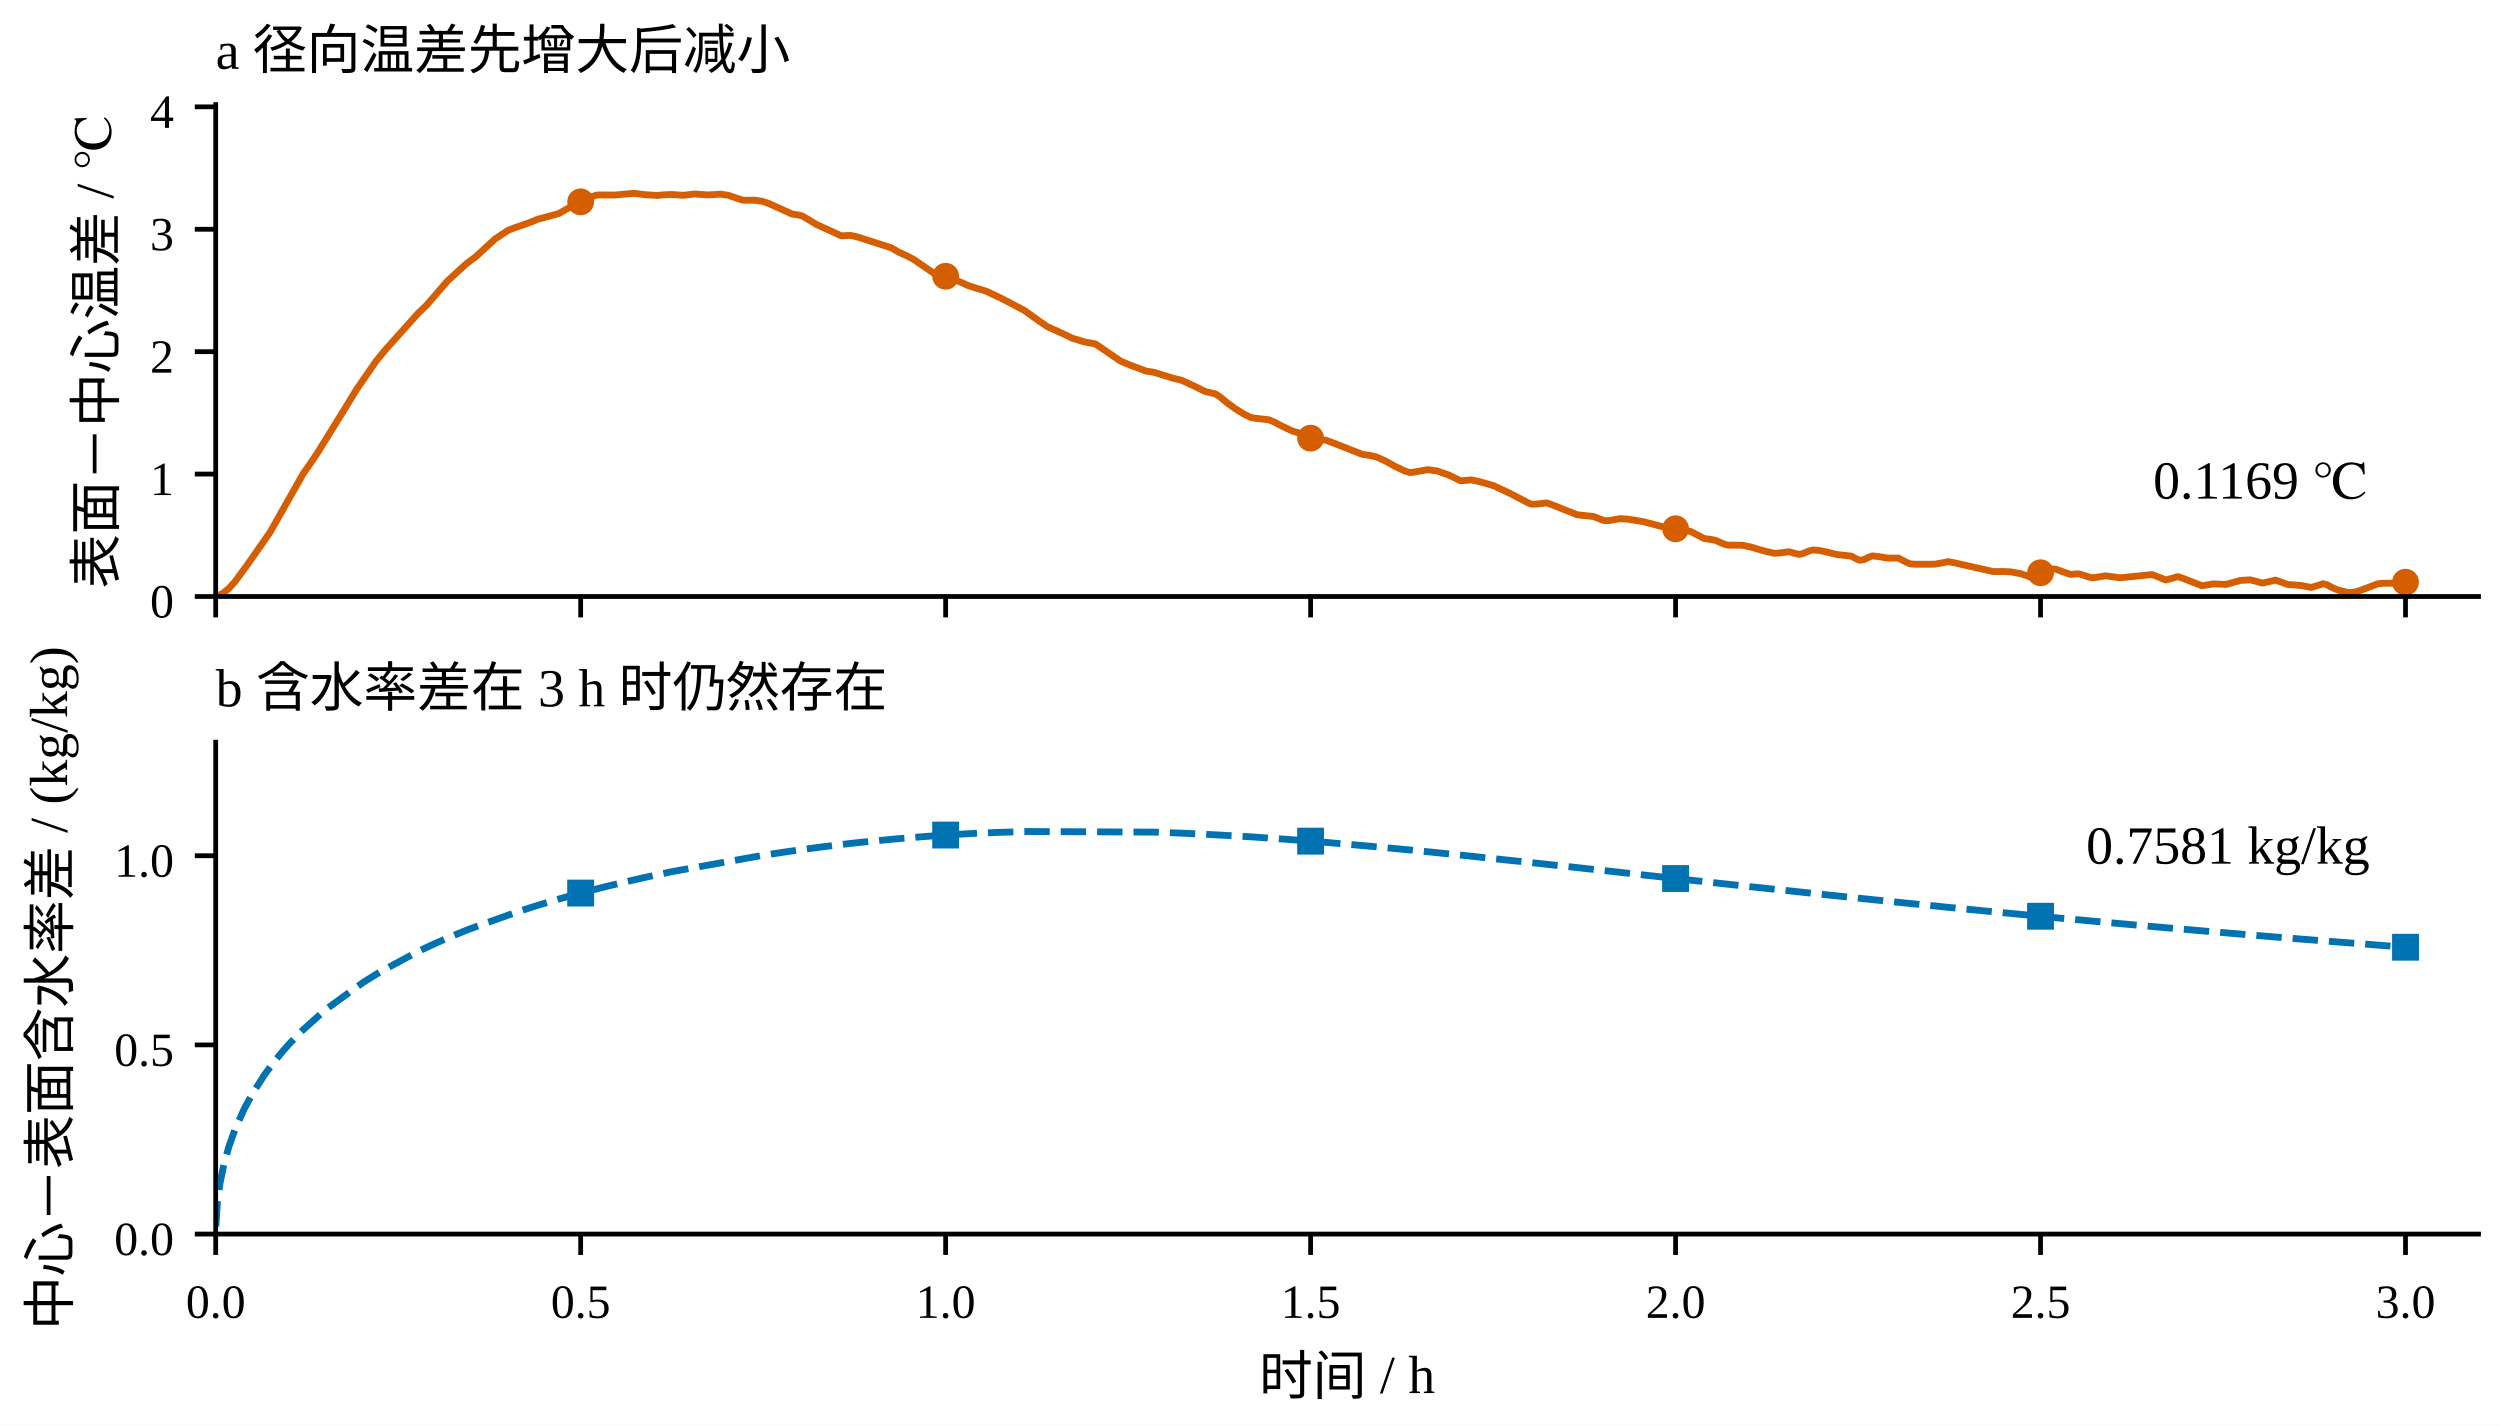
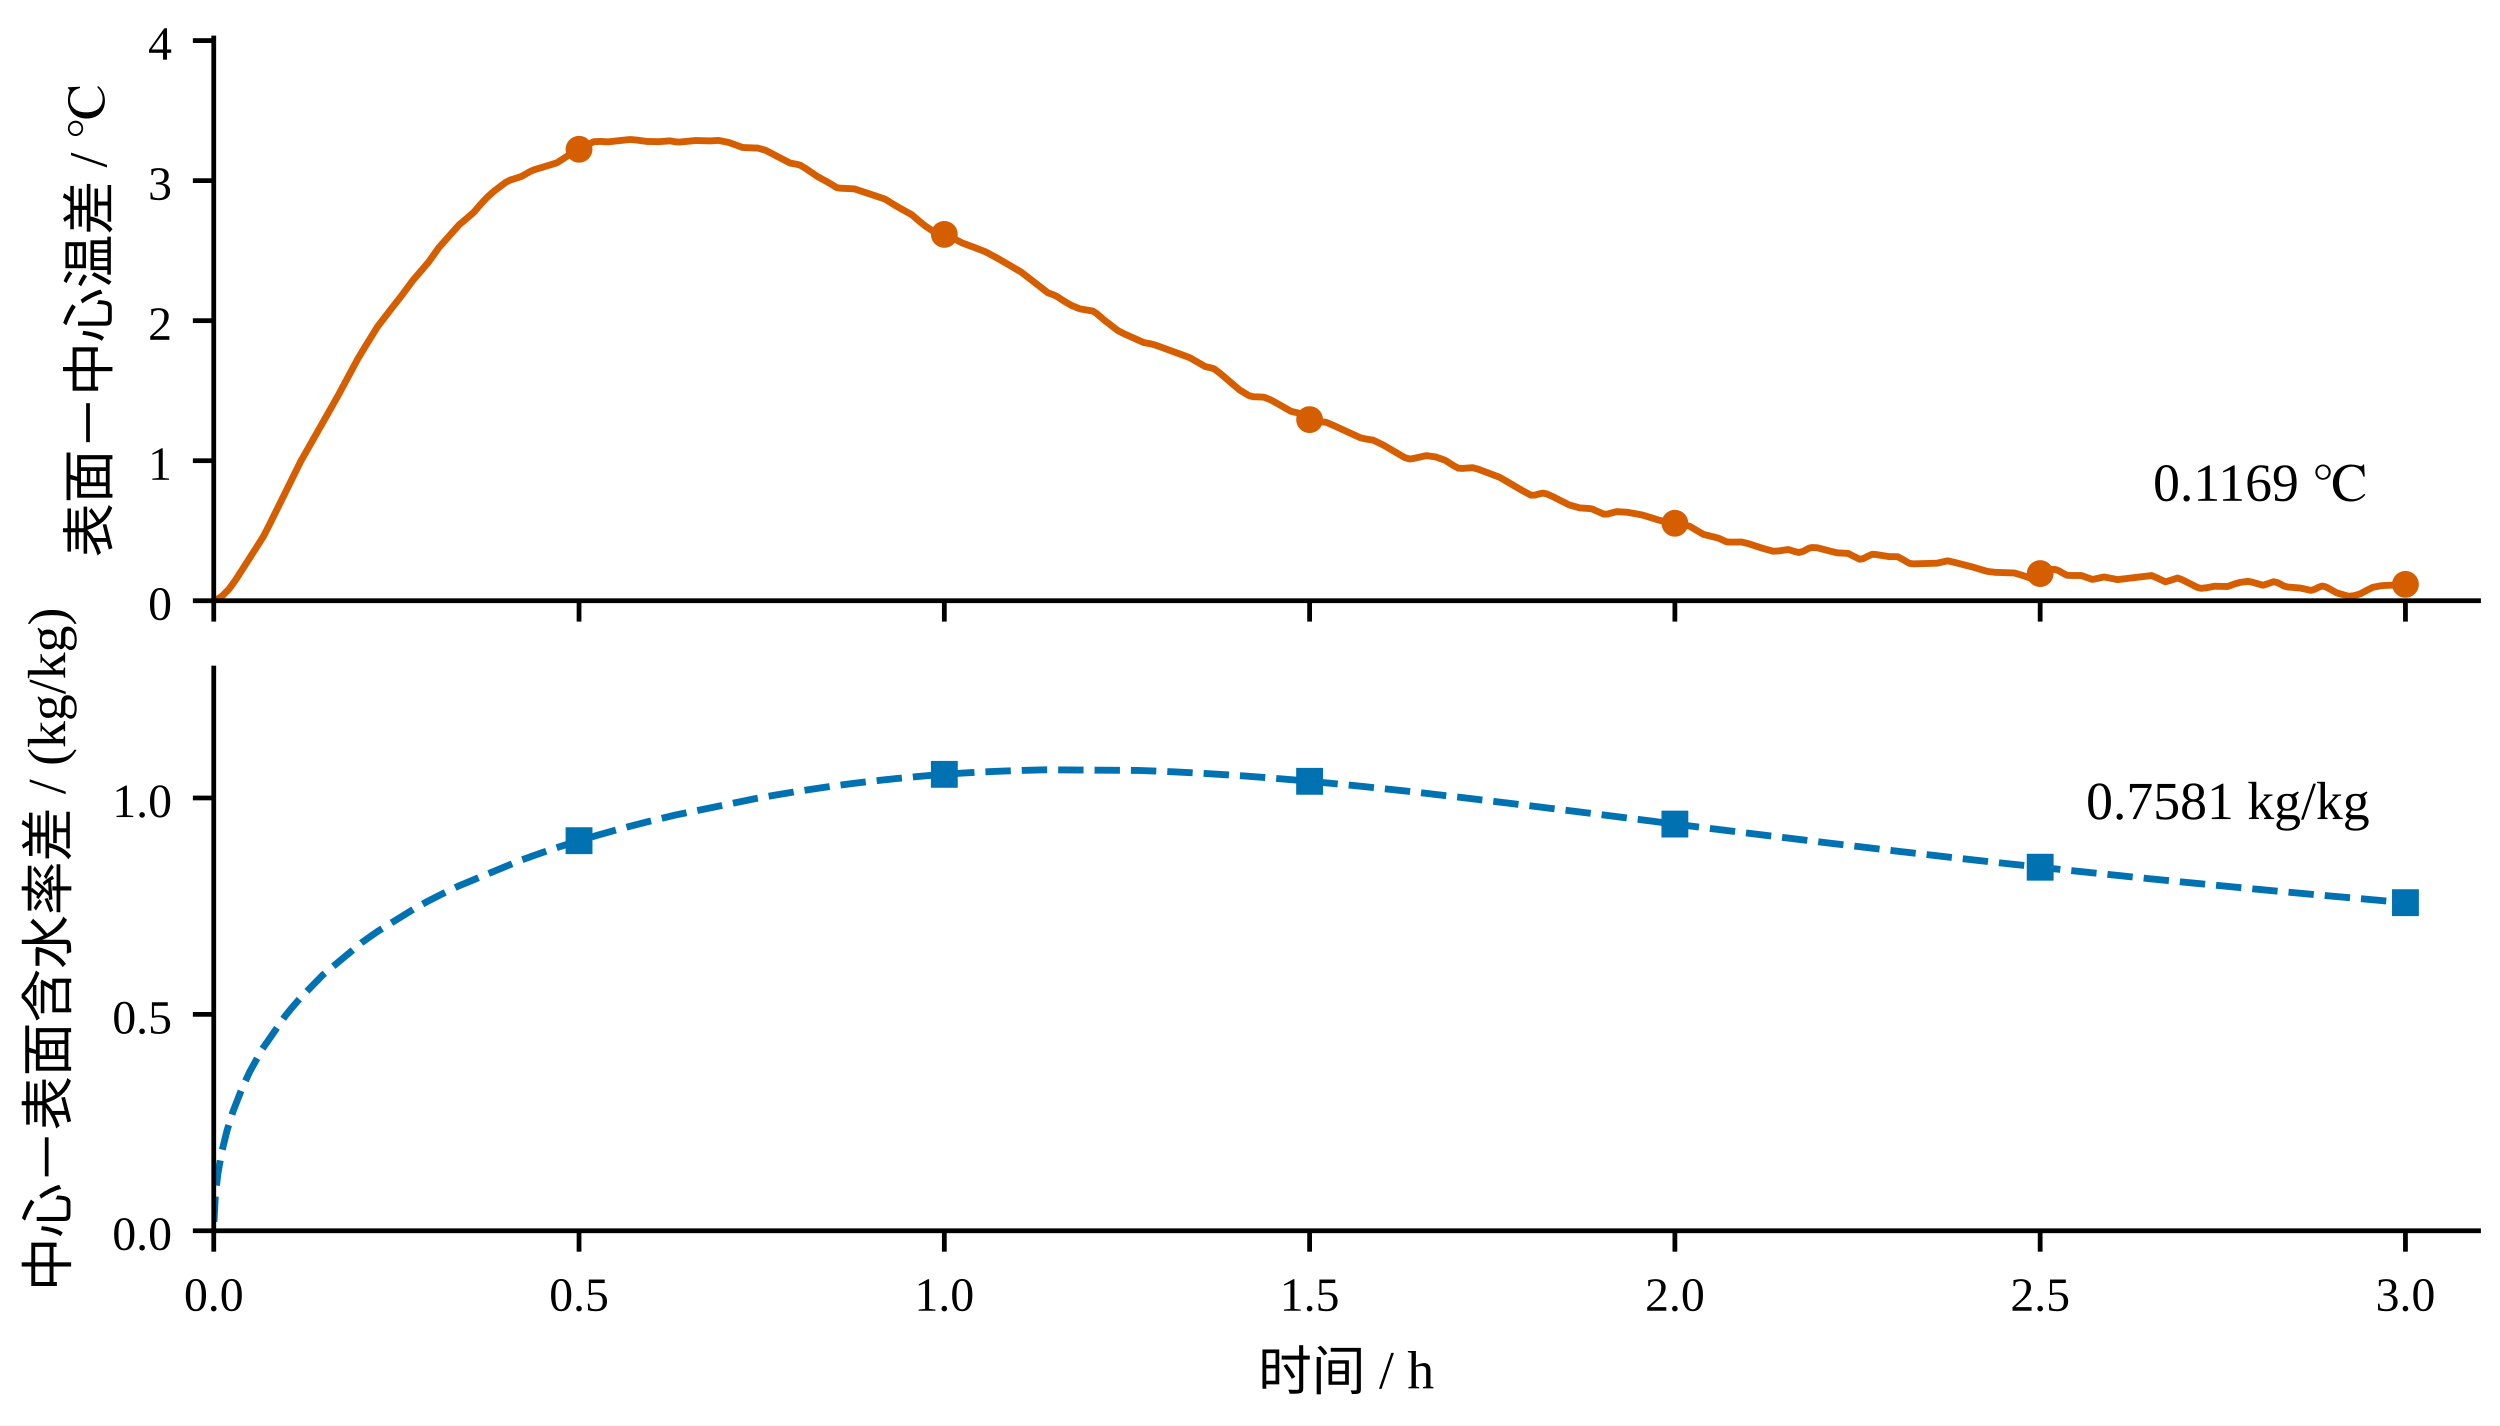
<svg xmlns="http://www.w3.org/2000/svg" xmlns:xlink="http://www.w3.org/1999/xlink" width="418.8pt" height="238.8pt" viewBox="0 0 418.8 238.8" version="1.1">
  <defs>
    <style type="text/css">*{stroke-linejoin: round; stroke-linecap: butt}</style>
  </defs>
  <g id="figure_1">
    <g id="patch_1">
-       <path d="M 0 238.8  L 418.8 238.8  L 418.8 -0  L 0 -0  z " style="fill: #ffffff" />
+       <path d="M 0 238.8  L 418.8 238.8  L 418.8 0  L 0 0  z " style="fill: #ffffff" />
    </g>
    <g id="axes_1">
      <g id="patch_2">
-         <path d="M 36.133 99.925  L 415.2 99.925  L 415.2 17.52  L 36.133 17.52  z " style="fill: #ffffff" />
+         <path d="M 35.809 100.633  L 415.2 100.633  L 415.2 6.368  L 35.809 6.368  z " style="fill: #ffffff" />
      </g>
      <g id="matplotlib.axis_1">
        <g id="xtick_1">
          <g id="line2d_1">
            <defs>
-               <path id="m81c5165ee8" d="M 0 0  L 0 3.5  " style="stroke: #000000; stroke-width: 0.8" />
+               <path id="m34a574aedf" d="M 0 0  L 0 3.5  " style="stroke: #000000; stroke-width: 0.8" />
            </defs>
            <g>
-               <use xlink:href="#m81c5165ee8" x="36.133" y="99.925" style="stroke: #000000; stroke-width: 0.8" />
+               <use xlink:href="#m34a574aedf" x="35.809" y="100.633" style="stroke: #000000; stroke-width: 0.8" />
            </g>
          </g>
        </g>
        <g id="xtick_2">
          <g id="line2d_2">
            <g>
-               <use xlink:href="#m81c5165ee8" x="97.272" y="99.925" style="stroke: #000000; stroke-width: 0.8" />
+               <use xlink:href="#m34a574aedf" x="97.001" y="100.633" style="stroke: #000000; stroke-width: 0.8" />
            </g>
          </g>
        </g>
        <g id="xtick_3">
          <g id="line2d_3">
            <g>
-               <use xlink:href="#m81c5165ee8" x="158.412" y="99.925" style="stroke: #000000; stroke-width: 0.8" />
+               <use xlink:href="#m34a574aedf" x="158.193" y="100.633" style="stroke: #000000; stroke-width: 0.8" />
            </g>
          </g>
        </g>
        <g id="xtick_4">
          <g id="line2d_4">
            <g>
-               <use xlink:href="#m81c5165ee8" x="219.552" y="99.925" style="stroke: #000000; stroke-width: 0.8" />
+               <use xlink:href="#m34a574aedf" x="219.385" y="100.633" style="stroke: #000000; stroke-width: 0.8" />
            </g>
          </g>
        </g>
        <g id="xtick_5">
          <g id="line2d_5">
            <g>
-               <use xlink:href="#m81c5165ee8" x="280.692" y="99.925" style="stroke: #000000; stroke-width: 0.8" />
+               <use xlink:href="#m34a574aedf" x="280.577" y="100.633" style="stroke: #000000; stroke-width: 0.8" />
            </g>
          </g>
        </g>
        <g id="xtick_6">
          <g id="line2d_6">
            <g>
-               <use xlink:href="#m81c5165ee8" x="341.832" y="99.925" style="stroke: #000000; stroke-width: 0.8" />
+               <use xlink:href="#m34a574aedf" x="341.769" y="100.633" style="stroke: #000000; stroke-width: 0.8" />
            </g>
          </g>
        </g>
        <g id="xtick_7">
          <g id="line2d_7">
            <g>
-               <use xlink:href="#m81c5165ee8" x="402.972" y="99.925" style="stroke: #000000; stroke-width: 0.8" />
+               <use xlink:href="#m34a574aedf" x="402.961" y="100.633" style="stroke: #000000; stroke-width: 0.8" />
            </g>
          </g>
        </g>
      </g>
      <g id="matplotlib.axis_2">
        <g id="ytick_1">
          <g id="line2d_8">
            <defs>
-               <path id="m7d6943e46e" d="M 0 0  L -3.5 0  " style="stroke: #000000; stroke-width: 0.8" />
+               <path id="m25873728c4" d="M 0 0  L -3.5 0  " style="stroke: #000000; stroke-width: 0.8" />
            </defs>
            <g>
-               <use xlink:href="#m7d6943e46e" x="36.133" y="99.925" style="stroke: #000000; stroke-width: 0.8" />
+               <use xlink:href="#m25873728c4" x="35.809" y="100.633" style="stroke: #000000; stroke-width: 0.8" />
            </g>
          </g>
          <g id="text_1">
-             <text style="font-size: 8px; font-family: 'Noto Serif SC', 'Times New Roman', 'Times', 'DejaVu Serif', serif; text-anchor: end" x="29.133" y="103.445" transform="rotate(-0 29.1325 103.4454)">0</text>
+             <text style="font-size: 8px; font-family: 'Noto Serif SC', 'Times New Roman', 'Times', 'DejaVu Serif', serif; text-anchor: end" x="28.809" y="103.833" transform="rotate(-0 28.80906 103.8333)">0</text>
          </g>
        </g>
        <g id="ytick_2">
          <g id="line2d_9">
            <g>
-               <use xlink:href="#m7d6943e46e" x="36.133" y="79.419" style="stroke: #000000; stroke-width: 0.8" />
+               <use xlink:href="#m25873728c4" x="35.809" y="77.175" style="stroke: #000000; stroke-width: 0.8" />
            </g>
          </g>
          <g id="text_2">
-             <text style="font-size: 8px; font-family: 'Noto Serif SC', 'Times New Roman', 'Times', 'DejaVu Serif', serif; text-anchor: end" x="29.133" y="82.939" transform="rotate(-0 29.1325 82.93855)">1</text>
+             <text style="font-size: 8px; font-family: 'Noto Serif SC', 'Times New Roman', 'Times', 'DejaVu Serif', serif; text-anchor: end" x="28.809" y="80.375" transform="rotate(-0 28.80906 80.37496)">1</text>
          </g>
        </g>
        <g id="ytick_3">
          <g id="line2d_10">
            <g>
-               <use xlink:href="#m7d6943e46e" x="36.133" y="58.912" style="stroke: #000000; stroke-width: 0.8" />
+               <use xlink:href="#m25873728c4" x="35.809" y="53.717" style="stroke: #000000; stroke-width: 0.8" />
            </g>
          </g>
          <g id="text_3">
-             <text style="font-size: 8px; font-family: 'Noto Serif SC', 'Times New Roman', 'Times', 'DejaVu Serif', serif; text-anchor: end" x="29.133" y="62.432" transform="rotate(-0 29.1325 62.43172)">2</text>
+             <text style="font-size: 8px; font-family: 'Noto Serif SC', 'Times New Roman', 'Times', 'DejaVu Serif', serif; text-anchor: end" x="28.809" y="56.917" transform="rotate(-0 28.80906 56.91664)">2</text>
          </g>
        </g>
        <g id="ytick_4">
          <g id="line2d_11">
            <g>
-               <use xlink:href="#m7d6943e46e" x="36.133" y="38.405" style="stroke: #000000; stroke-width: 0.8" />
+               <use xlink:href="#m25873728c4" x="35.809" y="30.258" style="stroke: #000000; stroke-width: 0.8" />
            </g>
          </g>
          <g id="text_4">
-             <text style="font-size: 8px; font-family: 'Noto Serif SC', 'Times New Roman', 'Times', 'DejaVu Serif', serif; text-anchor: end" x="29.133" y="41.925" transform="rotate(-0 29.1325 41.92489)">3</text>
+             <text style="font-size: 8px; font-family: 'Noto Serif SC', 'Times New Roman', 'Times', 'DejaVu Serif', serif; text-anchor: end" x="28.809" y="33.458" transform="rotate(-0 28.80906 33.45832)">3</text>
          </g>
        </g>
        <g id="ytick_5">
          <g id="line2d_12">
            <g>
-               <use xlink:href="#m7d6943e46e" x="36.133" y="17.898" style="stroke: #000000; stroke-width: 0.8" />
+               <use xlink:href="#m25873728c4" x="35.809" y="6.8" style="stroke: #000000; stroke-width: 0.8" />
            </g>
          </g>
          <g id="text_5">
-             <text style="font-size: 8px; font-family: 'Noto Serif SC', 'Times New Roman', 'Times', 'DejaVu Serif', serif; text-anchor: end" x="29.133" y="21.418" transform="rotate(-0 29.1325 21.41806)">4</text>
+             <text style="font-size: 8px; font-family: 'Noto Serif SC', 'Times New Roman', 'Times', 'DejaVu Serif', serif; text-anchor: end" x="28.809" y="10" transform="rotate(-0 28.80906 10)">4</text>
          </g>
        </g>
        <g id="text_6">
-           <text style="font-size: 9px; font-family: 'Noto Serif SC', 'Times New Roman', 'Times', 'DejaVu Serif', serif; text-anchor: middle" x="19.232" y="58.723" transform="rotate(-90 19.23172 58.72269)">表面－中心温差 / ℃</text>
+           <text style="font-size: 9px; font-family: 'Noto Serif SC', 'Times New Roman', 'Times', 'DejaVu Serif', serif; text-anchor: middle" x="18.117" y="53.5" transform="rotate(-90 18.11656 53.5004)">表面－中心温差 / ℃</text>
        </g>
      </g>
      <g id="line2d_13">
-         <path d="M 36.166 99.921  L 36.676 99.757  L 37.389 99.343  L 38.34 98.578  L 39.325 97.481  L 41.397 94.678  L 45.27 89.118  L 50.738 79.439  L 52.335 77.138  L 53.32 75.649  L 57.803 68.408  L 59.773 65.177  L 63.034 60.454  L 64.596 58.561  L 70.065 52.456  L 71.424 51.17  L 74.922 47.116  L 78.115 44.186  L 79.712 42.994  L 82.938 40.025  L 85.078 38.61  L 85.995 38.237  L 88.543 37.357  L 90.071 36.736  L 93.638 35.766  L 94.929 35.019  L 98.088 33.428  L 99.888 32.681  L 100.635 32.653  L 102.843 32.677  L 106.138 32.39  L 108.244 32.628  L 110.146 32.749  L 111.097 32.638  L 112.489 32.581  L 114.493 32.72  L 116.362 32.493  L 118.637 32.657  L 120.675 32.519  L 121.966 32.708  L 123.087 33.092  L 124.412 33.532  L 125.397 33.545  L 126.382 33.532  L 127.672 33.717  L 128.827 34.107  L 132.699 35.858  L 133.888 36.034  L 134.432 36.2  L 135.587 36.875  L 136.775 37.605  L 140.953 39.508  L 141.938 39.457  L 142.584 39.453  L 143.637 39.691  L 149.309 41.516  L 150.532 42.229  L 151.891 42.845  L 153.045 43.45  L 156.578 45.873  L 157.529 46.161  L 159.397 46.61  L 162.182 47.832  L 163.439 48.248  L 165.206 48.783  L 167.583 49.907  L 168.976 50.621  L 171.625 52.019  L 174.003 53.732  L 175.395 54.685  L 178.69 56.19  L 179.539 56.623  L 181.713 57.294  L 183.48 57.61  L 184.465 58.266  L 187.725 60.499  L 189.492 61.229  L 191.971 62.16  L 193.228 62.351  L 194.179 62.636  L 196.421 63.331  L 198.017 63.731  L 200.565 64.924  L 201.855 65.574  L 202.705 65.769  L 203.622 65.989  L 204.335 66.45  L 205.592 67.496  L 206.815 68.386  L 208.275 69.311  L 209.498 69.926  L 210.381 70.082  L 212.555 70.324  L 213.506 70.726  L 214.593 71.302  L 216.461 72.196  L 218.499 72.795  L 220.231 73.617  L 221.182 73.683  L 222.066 73.73  L 223.73 74.345  L 228.146 76.092  L 229.402 76.285  L 230.523 76.525  L 231.95 77.157  L 233.648 78.1  L 235.448 78.953  L 236.23 79.172  L 237.079 79.062  L 239.117 78.678  L 240.713 78.879  L 242.751 79.607  L 244.687 80.548  L 245.876 80.44  L 246.488 80.395  L 247.744 80.655  L 250.19 81.358  L 252.907 82.626  L 255.93 84.209  L 256.542 84.463  L 257.323 84.449  L 259.089 84.24  L 260.04 84.578  L 264.218 86.231  L 265.848 86.413  L 266.935 86.518  L 268.09 86.981  L 268.905 87.256  L 269.653 87.191  L 271.419 86.871  L 272.812 86.981  L 275.291 87.388  L 278.348 88.195  L 280.794 88.602  L 282.051 88.792  L 283.239 89.047  L 283.987 89.432  L 285.481 90.209  L 286.568 90.359  L 287.383 90.515  L 288.708 91.109  L 289.387 91.317  L 290.372 91.325  L 291.901 91.343  L 293.158 91.604  L 295.433 92.266  L 297.166 92.678  L 297.879 92.656  L 299.713 92.432  L 300.834 92.746  L 301.378 92.865  L 301.955 92.76  L 302.906 92.358  L 303.619 92.133  L 304.604 92.184  L 305.861 92.444  L 307.763 92.904  L 310.107 93.154  L 311.16 93.714  L 311.534 93.849  L 312.247 93.745  L 313.198 93.287  L 313.673 93.125  L 314.692 93.234  L 316.221 93.49  L 318.021 93.488  L 319.108 94.062  L 319.991 94.466  L 320.908 94.524  L 322.709 94.524  L 324.203 94.503  L 326.377 94.089  L 327.26 94.251  L 333.917 95.748  L 335.65 95.742  L 336.737 95.785  L 338.571 96.115  L 340.167 96.679  L 340.745 96.54  L 341.39 96.23  L 342.579 95.642  L 343.734 95.336  L 344.345 95.338  L 345.194 95.654  L 346.859 96.238  L 347.912 96.13  L 348.387 96.156  L 349.61 96.56  L 350.459 96.802  L 351.308 96.694  L 352.701 96.458  L 355.147 96.796  L 360.513 96.249  L 361.295 96.546  L 362.789 97.157  L 363.57 96.958  L 364.827 96.603  L 365.608 96.853  L 368.835 98.113  L 370.092 97.932  L 370.873 97.805  L 371.79 97.858  L 372.979 97.893  L 374.032 97.592  L 375.357 97.227  L 376.987 97.136  L 377.768 97.342  L 378.991 97.676  L 379.704 97.526  L 381.199 97.177  L 382.15 97.516  L 383.237 97.918  L 384.154 97.973  L 385.445 98.082  L 387.211 98.408  L 388.026 98.154  L 389.181 97.782  L 389.826 97.963  L 390.845 98.51  L 391.729 98.865  L 393.461 99.277  L 394.514 99.167  L 395.499 98.877  L 398.318 97.801  L 399.167 97.704  L 400.934 97.707  L 401.885 97.655  L 402.972 97.528  L 402.972 97.528  " clip-path="url(#pfdfb8a32d3)" style="fill: none; stroke: #d55e00; stroke-width: 1.15; stroke-linecap: square" />
+         <path d="M 35.843 100.629  L 36.319 100.46  L 37.237 99.831  L 38.393 98.651  L 39.515 97.082  L 44.104 89.913  L 45.056 88.057  L 50.393 77.257  L 56.614 66.309  L 59.946 60.102  L 61.408 57.683  L 63.243 54.735  L 65.657 51.587  L 67.255 49.546  L 69.159 46.975  L 71.81 43.883  L 73.544 41.443  L 76.91 37.664  L 78.1 36.662  L 79.391 35.543  L 80.513 34.225  L 81.567 33.092  L 82.723 32.053  L 84.695 30.561  L 85.443 30.172  L 86.564 29.824  L 87.38 29.543  L 88.774 28.748  L 89.454 28.45  L 93.296 27.277  L 94.587 26.437  L 95.845 25.618  L 99.483 23.732  L 100.571 23.692  L 101.862 23.763  L 104.616 23.462  L 105.602 23.369  L 106.792 23.479  L 108.39 23.699  L 110.429 23.73  L 112.197 23.594  L 113.285 23.779  L 113.863 23.796  L 116.515 23.54  L 118.962 23.603  L 120.356 23.519  L 122.09 23.864  L 124.401 24.706  L 126.985 24.811  L 128.277 25.189  L 132.356 27.319  L 133.58 27.542  L 134.09 27.687  L 135.008 28.253  L 136.878 29.533  L 138.646 30.505  L 140.175 31.429  L 140.787 31.525  L 143.099 31.635  L 145.139 32.311  L 146.533 32.771  L 148.3 33.371  L 149.966 34.415  L 151.088 35.058  L 152.754 35.977  L 154.114 37.148  L 154.997 37.854  L 156.527 38.882  L 157.887 39.233  L 158.805 39.47  L 159.927 40.05  L 161.151 40.686  L 164.108 41.793  L 165.094 42.18  L 167.202 43.32  L 171.077 45.586  L 172.675 46.822  L 175.531 49.044  L 176.551 49.417  L 177.061 49.665  L 178.318 50.484  L 179.542 51.195  L 180.936 51.746  L 181.99 51.924  L 183.044 52.096  L 183.758 52.555  L 184.948 53.597  L 187.293 55.399  L 188.415 55.966  L 191.611 57.39  L 192.801 57.604  L 193.582 57.82  L 199.26 59.896  L 201.911 61.413  L 202.829 61.615  L 203.407 61.791  L 204.325 62.488  L 207.623 65.303  L 209.22 66.274  L 209.968 66.471  L 210.886 66.49  L 211.736 66.537  L 212.722 66.921  L 213.742 67.463  L 216.257 68.901  L 217.243 69.124  L 217.787 69.305  L 218.943 69.985  L 219.861 70.489  L 220.711 70.611  L 222.071 70.722  L 222.989 71.09  L 227.918 73.349  L 228.802 73.539  L 230.026 73.734  L 231.759 74.566  L 235.329 76.659  L 236.179 76.893  L 236.859 76.788  L 238.933 76.326  L 240.496 76.542  L 242.06 77.088  L 243.59 78.059  L 244.304 78.432  L 245.018 78.468  L 246.684 78.346  L 247.567 78.578  L 251.205 79.948  L 255.046 82.195  L 256.474 82.955  L 257.12 82.939  L 257.902 82.723  L 258.48 82.599  L 259.16 82.756  L 260.18 83.223  L 262.899 84.597  L 264.633 85.083  L 266.129 85.181  L 266.673 85.252  L 267.897 85.789  L 268.645 86.127  L 269.291 86.11  L 270.106 85.894  L 270.82 85.707  L 272.622 85.817  L 275.104 86.267  L 278.163 87.208  L 280.509 87.642  L 281.733 87.865  L 283.059 88.156  L 284.045 88.749  L 285.336 89.512  L 287.886 90.15  L 289.246 90.778  L 289.96 90.818  L 291.728 90.802  L 292.917 91.076  L 294.991 91.764  L 296.997 92.338  L 297.915 92.296  L 299.581 92.055  L 300.668 92.392  L 301.348 92.554  L 302.096 92.345  L 303.048 91.832  L 303.524 91.719  L 304.442 91.764  L 306.55 92.313  L 307.74 92.608  L 309.609 92.709  L 310.697 93.277  L 311.547 93.685  L 312.125 93.575  L 312.873 93.199  L 313.621 92.855  L 314.199 92.885  L 316.476 93.244  L 317.904 93.256  L 318.72 93.708  L 319.876 94.379  L 320.556 94.457  L 324.431 94.351  L 326.267 93.952  L 327.457 94.222  L 328.171 94.403  L 330.449 94.987  L 332.896 95.714  L 334.222 95.876  L 337.452 95.984  L 338.676 96.347  L 340.273 96.894  L 340.919 96.648  L 341.633 96.188  L 342.313 95.81  L 343.571 95.409  L 344.251 95.379  L 344.897 95.62  L 345.577 96.021  L 346.257 96.366  L 347.004 96.408  L 348.636 96.404  L 350.506 97.061  L 351.39 96.896  L 352.444 96.648  L 353.328 96.817  L 354.721 97.098  L 360.433 96.418  L 361.215 96.749  L 362.744 97.466  L 363.492 97.253  L 364.784 96.833  L 365.532 97.1  L 368.15 98.421  L 368.762 98.56  L 369.679 98.452  L 370.971 98.205  L 373.181 98.252  L 374.303 97.83  L 375.221 97.565  L 376.581 97.391  L 377.192 97.497  L 379.096 98.043  L 380.048 97.736  L 380.864 97.448  L 381.544 97.605  L 382.598 98.161  L 383.21 98.337  L 384.06 98.4  L 385.351 98.508  L 387.153 98.902  L 387.765 98.712  L 388.479 98.351  L 389.023 98.168  L 389.635 98.316  L 390.485 98.782  L 391.437 99.31  L 393.442 99.892  L 394.394 99.786  L 395.414 99.465  L 396.366 98.956  L 397.488 98.388  L 398.882 98.119  L 399.664 98.065  L 402.519 97.954  L 402.961 97.891  L 402.961 97.891  " clip-path="url(#pce5012f577)" style="fill: none; stroke: #d55e00; stroke-width: 1.15; stroke-linecap: square" />
      </g>
      <g id="line2d_14">
        <defs>
-           <path id="mfa67bc6412" d="M 0 1.75  C 0.464 1.75 0.909 1.566 1.237 1.237  C 1.566 0.909 1.75 0.464 1.75 0  C 1.75 -0.464 1.566 -0.909 1.237 -1.237  C 0.909 -1.566 0.464 -1.75 0 -1.75  C -0.464 -1.75 -0.909 -1.566 -1.237 -1.237  C -1.566 -0.909 -1.75 -0.464 -1.75 0  C -1.75 0.464 -1.566 0.909 -1.237 1.237  C -0.909 1.566 -0.464 1.75 0 1.75  z " style="stroke: #d55e00" />
+           <path id="m7666f5fa54" d="M 0 1.75  C 0.464 1.75 0.909 1.566 1.237 1.237  C 1.566 0.909 1.75 0.464 1.75 0  C 1.75 -0.464 1.566 -0.909 1.237 -1.237  C 0.909 -1.566 0.464 -1.75 0 -1.75  C -0.464 -1.75 -0.909 -1.566 -1.237 -1.237  C -1.566 -0.909 -1.75 -0.464 -1.75 0  C -1.75 0.464 -1.566 0.909 -1.237 1.237  C -0.909 1.566 -0.464 1.75 0 1.75  z " style="stroke: #d55e00" />
        </defs>
-         <g clip-path="url(#pfdfb8a32d3)">
-           <use xlink:href="#mfa67bc6412" x="97.272" y="33.815" style="fill: #d55e00; stroke: #d55e00" />
-           <use xlink:href="#mfa67bc6412" x="158.412" y="46.28" style="fill: #d55e00; stroke: #d55e00" />
-           <use xlink:href="#mfa67bc6412" x="219.552" y="73.404" style="fill: #d55e00; stroke: #d55e00" />
-           <use xlink:href="#mfa67bc6412" x="280.692" y="88.583" style="fill: #d55e00; stroke: #d55e00" />
-           <use xlink:href="#mfa67bc6412" x="341.832" y="95.949" style="fill: #d55e00; stroke: #d55e00" />
-           <use xlink:href="#mfa67bc6412" x="402.972" y="97.528" style="fill: #d55e00; stroke: #d55e00" />
+         <g clip-path="url(#pce5012f577)">
+           <use xlink:href="#m7666f5fa54" x="97.001" y="25.008" style="fill: #d55e00; stroke: #d55e00" />
+           <use xlink:href="#m7666f5fa54" x="158.193" y="39.266" style="fill: #d55e00; stroke: #d55e00" />
+           <use xlink:href="#m7666f5fa54" x="219.385" y="70.295" style="fill: #d55e00; stroke: #d55e00" />
+           <use xlink:href="#m7666f5fa54" x="280.577" y="87.658" style="fill: #d55e00; stroke: #d55e00" />
+           <use xlink:href="#m7666f5fa54" x="341.769" y="96.085" style="fill: #d55e00; stroke: #d55e00" />
+           <use xlink:href="#m7666f5fa54" x="402.961" y="97.891" style="fill: #d55e00; stroke: #d55e00" />
        </g>
      </g>
      <g id="patch_3">
-         <path d="M 36.133 99.925  L 36.133 17.52  " style="fill: none; stroke: #000000; stroke-width: 0.8; stroke-linejoin: miter; stroke-linecap: square" />
+         <path d="M 35.809 100.633  L 35.809 6.368  " style="fill: none; stroke: #000000; stroke-width: 0.8; stroke-linejoin: miter; stroke-linecap: square" />
      </g>
      <g id="patch_4">
-         <path d="M 36.133 99.925  L 415.2 99.925  " style="fill: none; stroke: #000000; stroke-width: 0.8; stroke-linejoin: miter; stroke-linecap: square" />
+         <path d="M 35.809 100.633  L 415.2 100.633  " style="fill: none; stroke: #000000; stroke-width: 0.8; stroke-linejoin: miter; stroke-linecap: square" />
      </g>
      <g id="text_7">
-         <text style="font-size: 9px; font-family: 'Noto Serif SC', 'Times New Roman', 'Times', 'DejaVu Serif', serif; text-anchor: end" x="396.972" y="83.528" transform="rotate(-0 396.9716 83.52813)">0.1169 ℃</text>
-       </g>
-       <g id="text_8">
-         <text style="font-size: 9px; font-family: 'Noto Serif SC', 'Times New Roman', 'Times', 'DejaVu Serif', serif; text-anchor: start" x="36.133" y="11.52" transform="rotate(-0 36.1325 11.52)">a  径向温差先增大后减小</text>
+         <text style="font-size: 9px; font-family: 'Noto Serif SC', 'Times New Roman', 'Times', 'DejaVu Serif', serif; text-anchor: end" x="396.961" y="83.891" transform="rotate(-0 396.9611 83.891)">0.1169 ℃</text>
      </g>
    </g>
    <g id="axes_2">
      <g id="patch_5">
-         <path d="M 36.133 206.731  L 415.2 206.731  L 415.2 124.326  L 36.133 124.326  z " style="fill: #ffffff" />
+         <path d="M 35.809 206.18  L 415.2 206.18  L 415.2 111.914  L 35.809 111.914  z " style="fill: #ffffff" />
      </g>
      <g id="matplotlib.axis_3">
        <g id="xtick_8">
          <g id="line2d_15">
            <g>
-               <use xlink:href="#m81c5165ee8" x="36.133" y="206.731" style="stroke: #000000; stroke-width: 0.8" />
-             </g>
-           </g>
-           <g id="text_9">
-             <text style="font-size: 8px; font-family: 'Noto Serif SC', 'Times New Roman', 'Times', 'DejaVu Serif', serif; text-anchor: middle" x="36.133" y="220.771" transform="rotate(-0 36.1325 220.7712)">0.0</text>
+               <use xlink:href="#m34a574aedf" x="35.809" y="206.18" style="stroke: #000000; stroke-width: 0.8" />
+             </g>
+           </g>
+           <g id="text_8">
+             <text style="font-size: 8px; font-family: 'Noto Serif SC', 'Times New Roman', 'Times', 'DejaVu Serif', serif; text-anchor: middle" x="35.809" y="219.58" transform="rotate(-0 35.80906 219.5795)">0.0</text>
          </g>
        </g>
        <g id="xtick_9">
          <g id="line2d_16">
            <g>
-               <use xlink:href="#m81c5165ee8" x="97.272" y="206.731" style="stroke: #000000; stroke-width: 0.8" />
-             </g>
-           </g>
-           <g id="text_10">
-             <text style="font-size: 8px; font-family: 'Noto Serif SC', 'Times New Roman', 'Times', 'DejaVu Serif', serif; text-anchor: middle" x="97.272" y="220.771" transform="rotate(-0 97.27234 220.7712)">0.5</text>
+               <use xlink:href="#m34a574aedf" x="97.001" y="206.18" style="stroke: #000000; stroke-width: 0.8" />
+             </g>
+           </g>
+           <g id="text_9">
+             <text style="font-size: 8px; font-family: 'Noto Serif SC', 'Times New Roman', 'Times', 'DejaVu Serif', serif; text-anchor: middle" x="97.001" y="219.58" transform="rotate(-0 97.00107 219.5795)">0.5</text>
          </g>
        </g>
        <g id="xtick_10">
          <g id="line2d_17">
            <g>
-               <use xlink:href="#m81c5165ee8" x="158.412" y="206.731" style="stroke: #000000; stroke-width: 0.8" />
-             </g>
-           </g>
-           <g id="text_11">
-             <text style="font-size: 8px; font-family: 'Noto Serif SC', 'Times New Roman', 'Times', 'DejaVu Serif', serif; text-anchor: middle" x="158.412" y="220.771" transform="rotate(-0 158.4122 220.7712)">1.0</text>
+               <use xlink:href="#m34a574aedf" x="158.193" y="206.18" style="stroke: #000000; stroke-width: 0.8" />
+             </g>
+           </g>
+           <g id="text_10">
+             <text style="font-size: 8px; font-family: 'Noto Serif SC', 'Times New Roman', 'Times', 'DejaVu Serif', serif; text-anchor: middle" x="158.193" y="219.58" transform="rotate(-0 158.1931 219.5795)">1.0</text>
          </g>
        </g>
        <g id="xtick_11">
          <g id="line2d_18">
            <g>
-               <use xlink:href="#m81c5165ee8" x="219.552" y="206.731" style="stroke: #000000; stroke-width: 0.8" />
-             </g>
-           </g>
-           <g id="text_12">
-             <text style="font-size: 8px; font-family: 'Noto Serif SC', 'Times New Roman', 'Times', 'DejaVu Serif', serif; text-anchor: middle" x="219.552" y="220.771" transform="rotate(-0 219.552 220.7712)">1.5</text>
+               <use xlink:href="#m34a574aedf" x="219.385" y="206.18" style="stroke: #000000; stroke-width: 0.8" />
+             </g>
+           </g>
+           <g id="text_11">
+             <text style="font-size: 8px; font-family: 'Noto Serif SC', 'Times New Roman', 'Times', 'DejaVu Serif', serif; text-anchor: middle" x="219.385" y="219.58" transform="rotate(-0 219.3851 219.5795)">1.5</text>
          </g>
        </g>
        <g id="xtick_12">
          <g id="line2d_19">
            <g>
-               <use xlink:href="#m81c5165ee8" x="280.692" y="206.731" style="stroke: #000000; stroke-width: 0.8" />
-             </g>
-           </g>
-           <g id="text_13">
-             <text style="font-size: 8px; font-family: 'Noto Serif SC', 'Times New Roman', 'Times', 'DejaVu Serif', serif; text-anchor: middle" x="280.692" y="220.771" transform="rotate(-0 280.6919 220.7712)">2.0</text>
+               <use xlink:href="#m34a574aedf" x="280.577" y="206.18" style="stroke: #000000; stroke-width: 0.8" />
+             </g>
+           </g>
+           <g id="text_12">
+             <text style="font-size: 8px; font-family: 'Noto Serif SC', 'Times New Roman', 'Times', 'DejaVu Serif', serif; text-anchor: middle" x="280.577" y="219.58" transform="rotate(-0 280.5771 219.5795)">2.0</text>
          </g>
        </g>
        <g id="xtick_13">
          <g id="line2d_20">
            <g>
-               <use xlink:href="#m81c5165ee8" x="341.832" y="206.731" style="stroke: #000000; stroke-width: 0.8" />
-             </g>
-           </g>
-           <g id="text_14">
-             <text style="font-size: 8px; font-family: 'Noto Serif SC', 'Times New Roman', 'Times', 'DejaVu Serif', serif; text-anchor: middle" x="341.832" y="220.771" transform="rotate(-0 341.8317 220.7712)">2.5</text>
+               <use xlink:href="#m34a574aedf" x="341.769" y="206.18" style="stroke: #000000; stroke-width: 0.8" />
+             </g>
+           </g>
+           <g id="text_13">
+             <text style="font-size: 8px; font-family: 'Noto Serif SC', 'Times New Roman', 'Times', 'DejaVu Serif', serif; text-anchor: middle" x="341.769" y="219.58" transform="rotate(-0 341.7691 219.5795)">2.5</text>
          </g>
        </g>
        <g id="xtick_14">
          <g id="line2d_21">
            <g>
-               <use xlink:href="#m81c5165ee8" x="402.972" y="206.731" style="stroke: #000000; stroke-width: 0.8" />
-             </g>
-           </g>
-           <g id="text_15">
-             <text style="font-size: 8px; font-family: 'Noto Serif SC', 'Times New Roman', 'Times', 'DejaVu Serif', serif; text-anchor: middle" x="402.972" y="220.771" transform="rotate(-0 402.9716 220.7712)">3.0</text>
-           </g>
-         </g>
-         <g id="text_16">
-           <text style="font-size: 9px; font-family: 'Noto Serif SC', 'Times New Roman', 'Times', 'DejaVu Serif', serif; text-anchor: middle" x="225.666" y="233.651" transform="rotate(-0 225.666 233.6512)">时间 / h</text>
+               <use xlink:href="#m34a574aedf" x="402.961" y="206.18" style="stroke: #000000; stroke-width: 0.8" />
+             </g>
+           </g>
+           <g id="text_14">
+             <text style="font-size: 8px; font-family: 'Noto Serif SC', 'Times New Roman', 'Times', 'DejaVu Serif', serif; text-anchor: middle" x="402.961" y="219.58" transform="rotate(-0 402.9611 219.5795)">3.0</text>
+           </g>
+         </g>
+         <g id="text_15">
+           <text style="font-size: 9px; font-family: 'Noto Serif SC', 'Times New Roman', 'Times', 'DejaVu Serif', serif; text-anchor: middle" x="225.504" y="232.86" transform="rotate(-0 225.5043 232.8595)">时间 / h</text>
        </g>
      </g>
      <g id="matplotlib.axis_4">
        <g id="ytick_6">
          <g id="line2d_22">
            <g>
-               <use xlink:href="#m7d6943e46e" x="36.133" y="206.731" style="stroke: #000000; stroke-width: 0.8" />
-             </g>
-           </g>
-           <g id="text_17">
-             <text style="font-size: 8px; font-family: 'Noto Serif SC', 'Times New Roman', 'Times', 'DejaVu Serif', serif; text-anchor: end" x="29.133" y="210.251" transform="rotate(-0 29.1325 210.2512)">0.0</text>
+               <use xlink:href="#m25873728c4" x="35.809" y="206.18" style="stroke: #000000; stroke-width: 0.8" />
+             </g>
+           </g>
+           <g id="text_16">
+             <text style="font-size: 8px; font-family: 'Noto Serif SC', 'Times New Roman', 'Times', 'DejaVu Serif', serif; text-anchor: end" x="28.809" y="209.38" transform="rotate(-0 28.80906 209.3795)">0.0</text>
          </g>
        </g>
        <g id="ytick_7">
          <g id="line2d_23">
            <g>
-               <use xlink:href="#m7d6943e46e" x="36.133" y="175.041" style="stroke: #000000; stroke-width: 0.8" />
-             </g>
-           </g>
-           <g id="text_18">
-             <text style="font-size: 8px; font-family: 'Noto Serif SC', 'Times New Roman', 'Times', 'DejaVu Serif', serif; text-anchor: end" x="29.133" y="178.561" transform="rotate(-0 29.1325 178.5606)">0.5</text>
+               <use xlink:href="#m25873728c4" x="35.809" y="169.928" style="stroke: #000000; stroke-width: 0.8" />
+             </g>
+           </g>
+           <g id="text_17">
+             <text style="font-size: 8px; font-family: 'Noto Serif SC', 'Times New Roman', 'Times', 'DejaVu Serif', serif; text-anchor: end" x="28.809" y="173.128" transform="rotate(-0 28.80906 173.1278)">0.5</text>
          </g>
        </g>
        <g id="ytick_8">
          <g id="line2d_24">
            <g>
-               <use xlink:href="#m7d6943e46e" x="36.133" y="143.35" style="stroke: #000000; stroke-width: 0.8" />
-             </g>
-           </g>
-           <g id="text_19">
-             <text style="font-size: 8px; font-family: 'Noto Serif SC', 'Times New Roman', 'Times', 'DejaVu Serif', serif; text-anchor: end" x="29.133" y="146.87" transform="rotate(-0 29.1325 146.87)">1.0</text>
-           </g>
-         </g>
-         <g id="text_20">
-           <text style="font-size: 9px; font-family: 'Noto Serif SC', 'Times New Roman', 'Times', 'DejaVu Serif', serif; text-anchor: middle" x="11.52" y="165.529" transform="rotate(-90 11.52 165.5285)">中心－表面含水率差 / (kg/kg)</text>
+               <use xlink:href="#m25873728c4" x="35.809" y="133.676" style="stroke: #000000; stroke-width: 0.8" />
+             </g>
+           </g>
+           <g id="text_18">
+             <text style="font-size: 8px; font-family: 'Noto Serif SC', 'Times New Roman', 'Times', 'DejaVu Serif', serif; text-anchor: end" x="28.809" y="136.876" transform="rotate(-0 28.80906 136.876)">1.0</text>
+           </g>
+         </g>
+         <g id="text_19">
+           <text style="font-size: 9px; font-family: 'Noto Serif SC', 'Times New Roman', 'Times', 'DejaVu Serif', serif; text-anchor: middle" x="11.197" y="159.047" transform="rotate(-90 11.19656 159.0466)">中心－表面含水率差 / (kg/kg)</text>
        </g>
      </g>
      <g id="line2d_25">
-         <path d="M 36.166 205.426  L 36.404 201.502  L 36.846 198.244  L 37.491 195.12  L 38.34 192.09  L 39.325 189.32  L 40.888 185.809  L 42.213 183.344  L 44.284 180.079  L 45.779 178.039  L 47.545 175.896  L 48.496 174.831  L 50.466 172.791  L 54.542 169.133  L 60.826 164.576  L 62.864 163.309  L 63.781 162.757  L 69.827 159.5  L 70.846 159.005  L 72.273 158.333  L 73.801 157.649  L 74.854 157.186  L 77.674 156.02  L 78.489 155.69  L 86.607 152.775  L 87.388 152.521  L 89.528 151.837  L 90.411 151.564  L 92.075 151.057  L 93.128 150.753  L 94.487 150.36  L 95.71 150.024  L 96.797 149.732  L 98.223 149.359  L 99.242 149.092  L 100.907 148.674  L 101.858 148.433  L 103.862 147.951  L 104.745 147.736  L 107.36 147.14  L 108.142 146.963  L 112.048 146.126  L 112.727 145.987  L 127.706 143.299  L 128.42 143.192  L 131.545 142.716  L 132.326 142.608  L 134.737 142.266  L 135.553 142.158  L 137.625 141.88  L 138.508 141.772  L 140.274 141.55  L 141.191 141.442  L 142.72 141.265  L 143.739 141.157  L 145.063 141.018  L 146.15 140.91  L 147.407 140.783  L 148.596 140.675  L 149.819 140.555  L 150.226 140.523  L 151.347 140.422  L 151.755 140.39  L 152.842 140.295  L 153.249 140.27  L 154.302 140.181  L 155.763 140.073  L 156.714 139.997  L 157.155 139.972  L 158.82 139.864  L 159.703 139.807  L 161.571 139.699  L 162.352 139.655  L 162.828 139.636  L 163.609 139.591  L 164.085 139.572  L 166.7 139.465  L 167.447 139.433  L 167.957 139.42  L 171.523 139.313  L 172.203 139.294  L 193.636 139.401  L 194.383 139.433  L 197.236 139.541  L 197.983 139.579  L 198.459 139.591  L 199.274 139.636  L 201.686 139.744  L 202.535 139.794  L 204.607 139.902  L 205.456 139.953  L 207.494 140.061  L 208.377 140.118  L 210.177 140.225  L 211.128 140.295  L 212.725 140.403  L 213.676 140.472  L 215.238 140.58  L 216.223 140.656  L 217.718 140.764  L 218.771 140.853  L 220.231 140.961  L 221.318 141.056  L 222.643 141.163  L 223.696 141.252  L 224.987 141.36  L 226.108 141.461  L 227.364 141.569  L 228.485 141.67  L 229.708 141.778  L 230.897 141.892  L 232.052 141.994  L 232.459 142.032  L 233.682 142.152  L 234.837 142.253  L 235.279 142.304  L 236.433 142.406  L 236.875 142.456  L 237.996 142.564  L 239.287 142.697  L 240.374 142.805  L 241.732 142.951  L 242.819 143.058  L 244.076 143.185  L 245.129 143.293  L 246.454 143.432  L 247.473 143.54  L 248.865 143.692  L 249.884 143.8  L 251.243 143.946  L 252.262 144.054  L 253.587 144.193  L 254.64 144.301  L 255.998 144.446  L 257.017 144.554  L 258.478 144.719  L 259.497 144.827  L 260.923 144.985  L 261.976 145.093  L 262.418 145.144  L 263.81 145.296  L 264.796 145.404  L 266.256 145.568  L 267.275 145.676  L 268.702 145.835  L 269.687 145.942  L 271.147 146.107  L 272.132 146.215  L 273.593 146.38  L 274.544 146.487  L 276.004 146.652  L 277.023 146.76  L 278.484 146.925  L 279.503 147.032  L 279.945 147.083  L 281.371 147.242  L 282.356 147.349  L 283.817 147.514  L 284.87 147.622  L 286.33 147.787  L 287.349 147.894  L 288.776 148.053  L 289.795 148.161  L 291.188 148.313  L 292.173 148.42  L 293.565 148.573  L 294.584 148.68  L 295.943 148.826  L 296.962 148.934  L 298.354 149.086  L 299.407 149.194  L 300.8 149.346  L 301.819 149.454  L 303.212 149.606  L 304.265 149.713  L 304.706 149.764  L 305.759 149.872  L 306.201 149.923  L 307.254 150.03  L 308.612 150.176  L 309.665 150.284  L 310.99 150.423  L 312.043 150.531  L 313.402 150.677  L 314.455 150.785  L 315.779 150.924  L 316.832 151.025  L 317.274 151.076  L 318.599 151.216  L 319.719 151.323  L 320.976 151.45  L 322.029 151.558  L 323.286 151.685  L 324.407 151.792  L 324.848 151.843  L 326.139 151.976  L 327.294 152.084  L 327.736 152.135  L 328.958 152.255  L 330.079 152.363  L 331.302 152.483  L 332.423 152.591  L 333.612 152.705  L 334.733 152.813  L 335.955 152.933  L 337.11 153.041  L 338.333 153.161  L 339.488 153.269  L 340.643 153.377  L 341.798 153.485  L 343.055 153.611  L 344.209 153.719  L 345.432 153.84  L 346.689 153.947  L 347.878 154.061  L 349.101 154.169  L 350.289 154.283  L 351.512 154.391  L 352.701 154.505  L 353.924 154.613  L 355.079 154.721  L 356.335 154.828  L 357.524 154.942  L 358.781 155.05  L 359.936 155.158  L 361.193 155.266  L 362.314 155.367  L 363.57 155.475  L 364.657 155.57  L 365.88 155.678  L 366.933 155.766  L 368.19 155.874  L 369.277 155.969  L 370.635 156.077  L 371.722 156.172  L 372.979 156.28  L 374.032 156.369  L 375.323 156.476  L 376.444 156.578  L 377.768 156.685  L 378.821 156.774  L 380.146 156.882  L 381.199 156.971  L 382.592 157.078  L 383.645 157.167  L 384.969 157.275  L 385.954 157.351  L 387.347 157.459  L 388.4 157.547  L 389.759 157.655  L 390.778 157.738  L 392.204 157.845  L 393.189 157.921  L 394.582 158.029  L 395.601 158.111  L 397.027 158.219  L 398.08 158.308  L 399.507 158.416  L 400.526 158.498  L 401.919 158.606  L 402.87 158.676  L 402.972 158.682  L 402.972 158.682  " clip-path="url(#pcd8c31e435)" style="fill: none; stroke-dasharray: 4.255,1.84; stroke-dashoffset: 0; stroke: #0072b2; stroke-width: 1.15" />
+         <path d="M 35.843 204.686  L 36.081 200.198  L 36.523 196.471  L 37.169 192.897  L 38.019 189.431  L 39.005 186.263  L 40.568 182.246  L 41.86 179.491  L 43.934 175.743  L 47.809 170.153  L 48.761 168.978  L 50.257 167.238  L 54.099 163.301  L 60.592 157.907  L 62.428 156.602  L 63.311 155.993  L 69.431 152.208  L 70.349 151.7  L 71.742 150.939  L 73.068 150.258  L 74.054 149.757  L 76.094 148.771  L 76.876 148.401  L 86.938 144.225  L 87.652 143.964  L 89.454 143.312  L 90.236 143.036  L 91.698 142.529  L 92.582 142.231  L 93.805 141.825  L 94.859 141.492  L 95.845 141.187  L 97.035 140.825  L 97.987 140.535  L 99.381 140.129  L 100.265 139.868  L 101.93 139.404  L 102.746 139.172  L 104.582 138.671  L 105.296 138.483  L 107.71 137.859  L 108.424 137.671  L 112.333 136.728  L 112.979 136.569  L 126.747 133.741  L 127.359 133.632  L 130.113 133.154  L 130.759 133.045  L 133.07 132.661  L 133.75 132.552  L 135.62 132.262  L 136.368 132.153  L 138.136 131.885  L 138.918 131.776  L 140.447 131.559  L 141.297 131.45  L 142.623 131.276  L 143.507 131.167  L 144.663 131.03  L 145.581 130.921  L 146.669 130.798  L 147.654 130.689  L 148.64 130.58  L 148.98 130.551  L 150.034 130.435  L 151.19 130.326  L 152.176 130.225  L 152.55 130.196  L 153.502 130.102  L 153.876 130.073  L 154.76 129.993  L 156.017 129.884  L 156.867 129.812  L 158.363 129.703  L 159.145 129.645  L 160.811 129.536  L 161.525 129.485  L 161.933 129.471  L 162.647 129.42  L 163.054 129.406  L 163.734 129.362  L 164.142 129.348  L 164.822 129.304  L 165.264 129.29  L 165.91 129.253  L 166.352 129.239  L 166.998 129.21  L 169.922 129.101  L 170.533 129.079  L 174.681 128.971  L 175.259 128.956  L 190.659 129.065  L 191.271 129.087  L 194.364 129.195  L 195.01 129.224  L 197.356 129.333  L 198.036 129.369  L 200.178 129.478  L 200.858 129.522  L 201.265 129.543  L 203.203 129.652  L 203.951 129.703  L 205.753 129.812  L 206.535 129.87  L 208.269 129.978  L 209.05 130.036  L 210.512 130.145  L 211.328 130.21  L 212.756 130.319  L 213.606 130.392  L 214.966 130.5  L 215.816 130.573  L 217.073 130.674  L 217.413 130.711  L 218.637 130.819  L 219.521 130.899  L 220.745 131.008  L 221.731 131.109  L 222.955 131.218  L 223.906 131.312  L 225.028 131.421  L 225.98 131.515  L 227.102 131.624  L 227.476 131.668  L 228.598 131.776  L 229.686 131.9  L 230.774 132.008  L 231.827 132.124  L 232.881 132.233  L 233.935 132.349  L 234.989 132.458  L 236.043 132.574  L 237.029 132.683  L 238.151 132.813  L 239.103 132.922  L 240.326 133.074  L 241.346 133.183  L 241.754 133.241  L 242.774 133.35  L 243.148 133.4  L 244.134 133.509  L 245.358 133.661  L 246.344 133.77  L 246.752 133.828  L 247.635 133.93  L 248.043 133.988  L 248.961 134.089  L 249.369 134.147  L 250.287 134.256  L 251.511 134.408  L 252.429 134.51  L 252.803 134.561  L 253.721 134.669  L 254.944 134.822  L 255.896 134.93  L 257.188 135.097  L 258.106 135.206  L 259.398 135.373  L 260.282 135.481  L 261.506 135.634  L 262.423 135.742  L 262.797 135.793  L 263.715 135.902  L 265.007 136.069  L 265.891 136.177  L 267.217 136.351  L 268.135 136.46  L 269.427 136.627  L 270.31 136.736  L 271.602 136.902  L 272.452 137.011  L 273.744 137.178  L 274.628 137.287  L 275.92 137.453  L 276.804 137.562  L 278.129 137.736  L 279.013 137.845  L 280.305 138.012  L 281.189 138.12  L 282.481 138.287  L 283.365 138.396  L 284.589 138.548  L 285.506 138.657  L 286.798 138.824  L 287.716 138.932  L 288.09 138.983  L 289.008 139.092  L 290.232 139.244  L 291.116 139.353  L 292.408 139.52  L 293.291 139.629  L 294.515 139.781  L 295.433 139.89  L 296.623 140.035  L 297.541 140.143  L 298.799 140.303  L 299.683 140.412  L 300.872 140.557  L 301.79 140.665  L 303.014 140.818  L 303.898 140.926  L 305.122 141.079  L 306.04 141.187  L 307.23 141.332  L 308.215 141.441  L 308.623 141.499  L 309.575 141.608  L 310.765 141.753  L 311.683 141.854  L 312.091 141.912  L 313.077 142.021  L 314.301 142.173  L 315.253 142.282  L 316.442 142.427  L 317.36 142.536  L 318.516 142.674  L 319.536 142.782  L 320.692 142.92  L 321.678 143.029  L 322.834 143.167  L 323.785 143.275  L 324.907 143.406  L 325.859 143.515  L 326.981 143.645  L 327.933 143.754  L 329.021 143.877  L 330.007 143.986  L 331.095 144.109  L 332.08 144.218  L 333.168 144.341  L 334.188 144.45  L 335.276 144.573  L 336.296 144.682  L 337.35 144.798  L 338.404 144.907  L 338.777 144.95  L 339.831 145.066  L 340.885 145.175  L 341.973 145.298  L 342.959 145.407  L 344.047 145.53  L 345.067 145.639  L 346.087 145.748  L 347.14 145.857  L 348.194 145.973  L 349.316 146.081  L 350.37 146.197  L 351.458 146.306  L 352.478 146.415  L 353.532 146.524  L 354.517 146.625  L 355.605 146.734  L 355.979 146.785  L 357.067 146.893  L 358.053 146.995  L 359.141 147.104  L 360.161 147.212  L 361.283 147.321  L 362.268 147.423  L 363.356 147.524  L 363.73 147.568  L 364.818 147.676  L 365.804 147.778  L 366.994 147.887  L 367.946 147.981  L 369.034 148.082  L 369.408 148.126  L 370.597 148.235  L 371.583 148.336  L 372.773 148.445  L 373.759 148.546  L 374.881 148.655  L 375.833 148.749  L 376.989 148.858  L 377.94 148.952  L 379.13 149.061  L 380.082 149.155  L 381.272 149.264  L 382.19 149.351  L 383.414 149.46  L 384.332 149.547  L 385.521 149.656  L 386.439 149.743  L 387.663 149.852  L 388.581 149.939  L 389.805 150.047  L 390.689 150.127  L 391.947 150.236  L 392.83 150.316  L 394.054 150.424  L 394.938 150.504  L 396.196 150.613  L 397.114 150.7  L 398.372 150.809  L 399.29 150.896  L 400.547 151.004  L 401.465 151.091  L 402.825 151.2  L 402.961 151.215  L 402.961 151.215  " clip-path="url(#pe22d4434e1)" style="fill: none; stroke-dasharray: 4.255,1.84; stroke-dashoffset: 0; stroke: #0072b2; stroke-width: 1.15" />
      </g>
      <g id="line2d_26">
        <defs>
-           <path id="m8a0e650ad7" d="M -1.75 1.75  L 1.75 1.75  L 1.75 -1.75  L -1.75 -1.75  z " style="stroke: #0072b2; stroke-linejoin: miter" />
+           <path id="m764c5bcaa0" d="M -1.75 1.75  L 1.75 1.75  L 1.75 -1.75  L -1.75 -1.75  z " style="stroke: #0072b2; stroke-linejoin: miter" />
        </defs>
-         <g clip-path="url(#pcd8c31e435)">
-           <use xlink:href="#m8a0e650ad7" x="97.272" y="149.606" style="fill: #0072b2; stroke: #0072b2; stroke-linejoin: miter" />
-           <use xlink:href="#m8a0e650ad7" x="158.412" y="139.889" style="fill: #0072b2; stroke: #0072b2; stroke-linejoin: miter" />
-           <use xlink:href="#m8a0e650ad7" x="219.552" y="140.91" style="fill: #0072b2; stroke: #0072b2; stroke-linejoin: miter" />
-           <use xlink:href="#m8a0e650ad7" x="280.692" y="147.172" style="fill: #0072b2; stroke: #0072b2; stroke-linejoin: miter" />
-           <use xlink:href="#m8a0e650ad7" x="341.832" y="153.491" style="fill: #0072b2; stroke: #0072b2; stroke-linejoin: miter" />
-           <use xlink:href="#m8a0e650ad7" x="402.972" y="158.682" style="fill: #0072b2; stroke: #0072b2; stroke-linejoin: miter" />
+         <g clip-path="url(#pe22d4434e1)">
+           <use xlink:href="#m764c5bcaa0" x="97.001" y="140.832" style="fill: #0072b2; stroke: #0072b2; stroke-linejoin: miter" />
+           <use xlink:href="#m764c5bcaa0" x="158.193" y="129.717" style="fill: #0072b2; stroke: #0072b2; stroke-linejoin: miter" />
+           <use xlink:href="#m764c5bcaa0" x="219.385" y="130.885" style="fill: #0072b2; stroke: #0072b2; stroke-linejoin: miter" />
+           <use xlink:href="#m764c5bcaa0" x="280.577" y="138.048" style="fill: #0072b2; stroke: #0072b2; stroke-linejoin: miter" />
+           <use xlink:href="#m764c5bcaa0" x="341.769" y="145.277" style="fill: #0072b2; stroke: #0072b2; stroke-linejoin: miter" />
+           <use xlink:href="#m764c5bcaa0" x="402.961" y="151.215" style="fill: #0072b2; stroke: #0072b2; stroke-linejoin: miter" />
        </g>
      </g>
      <g id="patch_6">
-         <path d="M 36.133 206.731  L 36.133 124.326  " style="fill: none; stroke: #000000; stroke-width: 0.8; stroke-linejoin: miter; stroke-linecap: square" />
+         <path d="M 35.809 206.18  L 35.809 111.914  " style="fill: none; stroke: #000000; stroke-width: 0.8; stroke-linejoin: miter; stroke-linecap: square" />
      </g>
      <g id="patch_7">
-         <path d="M 36.133 206.731  L 415.2 206.731  " style="fill: none; stroke: #000000; stroke-width: 0.8; stroke-linejoin: miter; stroke-linecap: square" />
-       </g>
-       <g id="text_21">
-         <text style="font-size: 9px; font-family: 'Noto Serif SC', 'Times New Roman', 'Times', 'DejaVu Serif', serif; text-anchor: end" x="396.972" y="144.682" transform="rotate(-0 396.9716 144.6819)">0.7581 kg/kg</text>
-       </g>
-       <g id="text_22">
-         <text style="font-size: 9px; font-family: 'Noto Serif SC', 'Times New Roman', 'Times', 'DejaVu Serif', serif; text-anchor: start" x="36.133" y="118.326" transform="rotate(-0 36.1325 118.3259)">b  含水率差在 3 h 时仍然存在</text>
+         <path d="M 35.809 206.18  L 415.2 206.18  " style="fill: none; stroke: #000000; stroke-width: 0.8; stroke-linejoin: miter; stroke-linecap: square" />
+       </g>
+       <g id="text_20">
+         <text style="font-size: 9px; font-family: 'Noto Serif SC', 'Times New Roman', 'Times', 'DejaVu Serif', serif; text-anchor: end" x="396.961" y="137.215" transform="rotate(-0 396.9611 137.2146)">0.7581 kg/kg</text>
      </g>
    </g>
  </g>
  <defs>
-     <clipPath id="pfdfb8a32d3">
-       <rect x="36.133" y="17.52" width="379.067" height="82.405" />
+     <clipPath id="pce5012f577">
+       <rect x="35.809" y="6.368" width="379.39" height="94.266" />
    </clipPath>
-     <clipPath id="pcd8c31e435">
-       <rect x="36.133" y="124.326" width="379.067" height="82.405" />
+     <clipPath id="pe22d4434e1">
+       <rect x="35.809" y="111.914" width="379.39" height="94.266" />
    </clipPath>
  </defs>
</svg>
